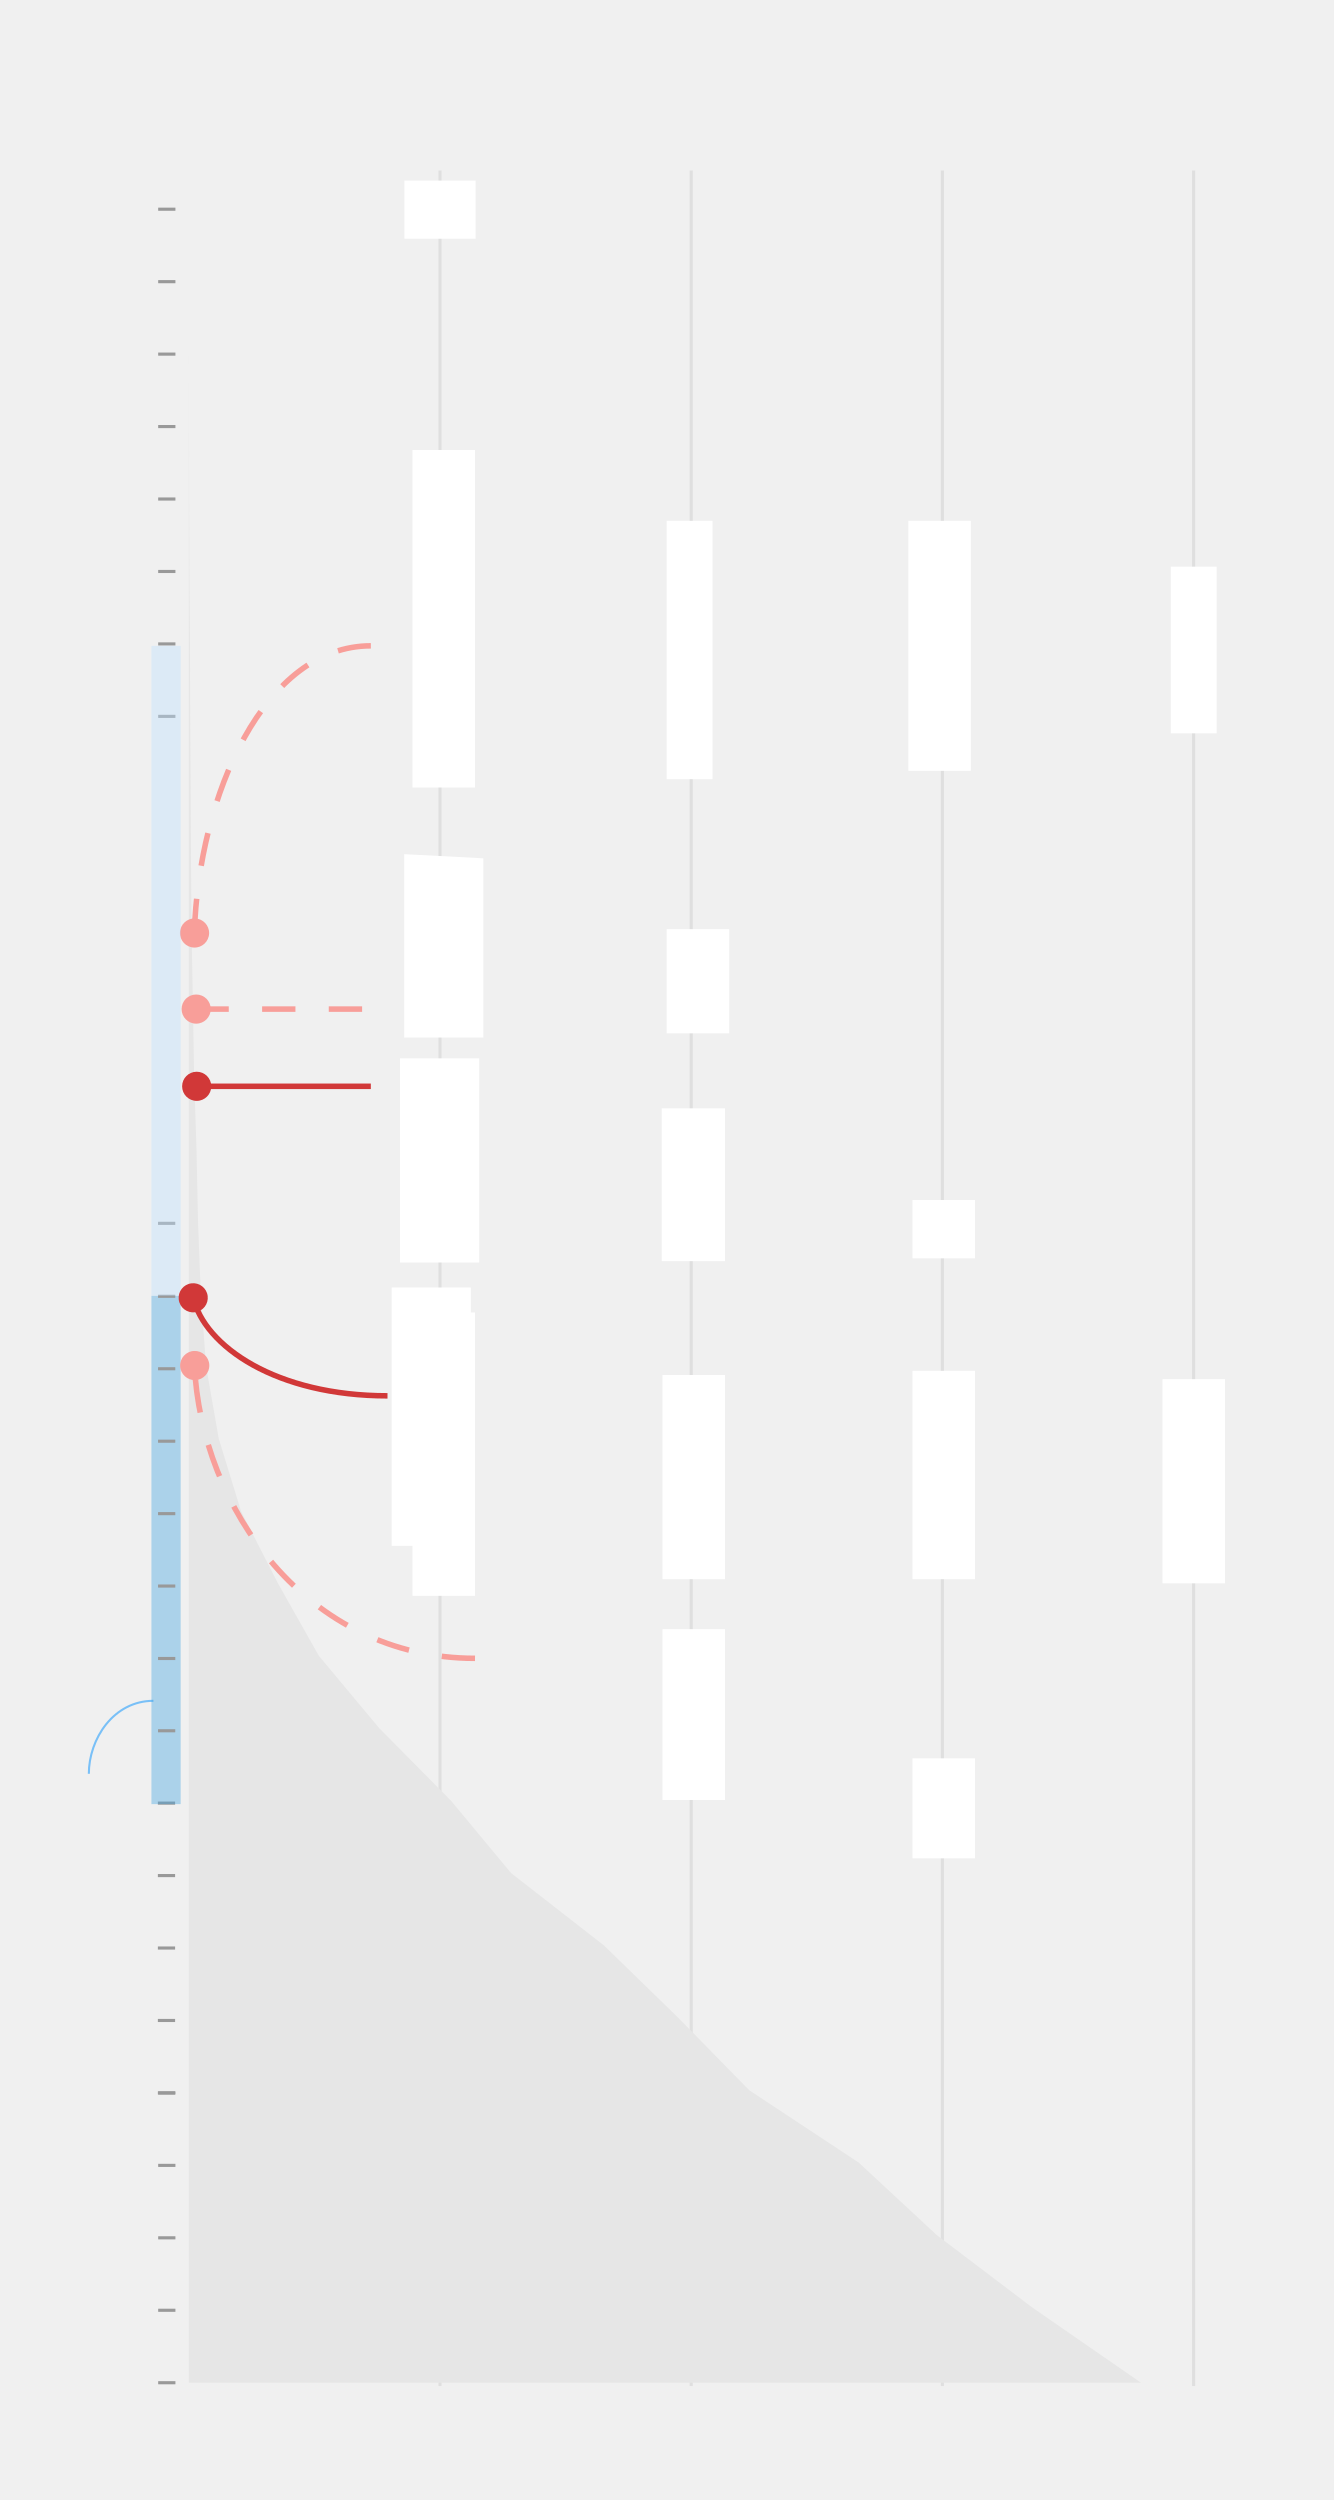
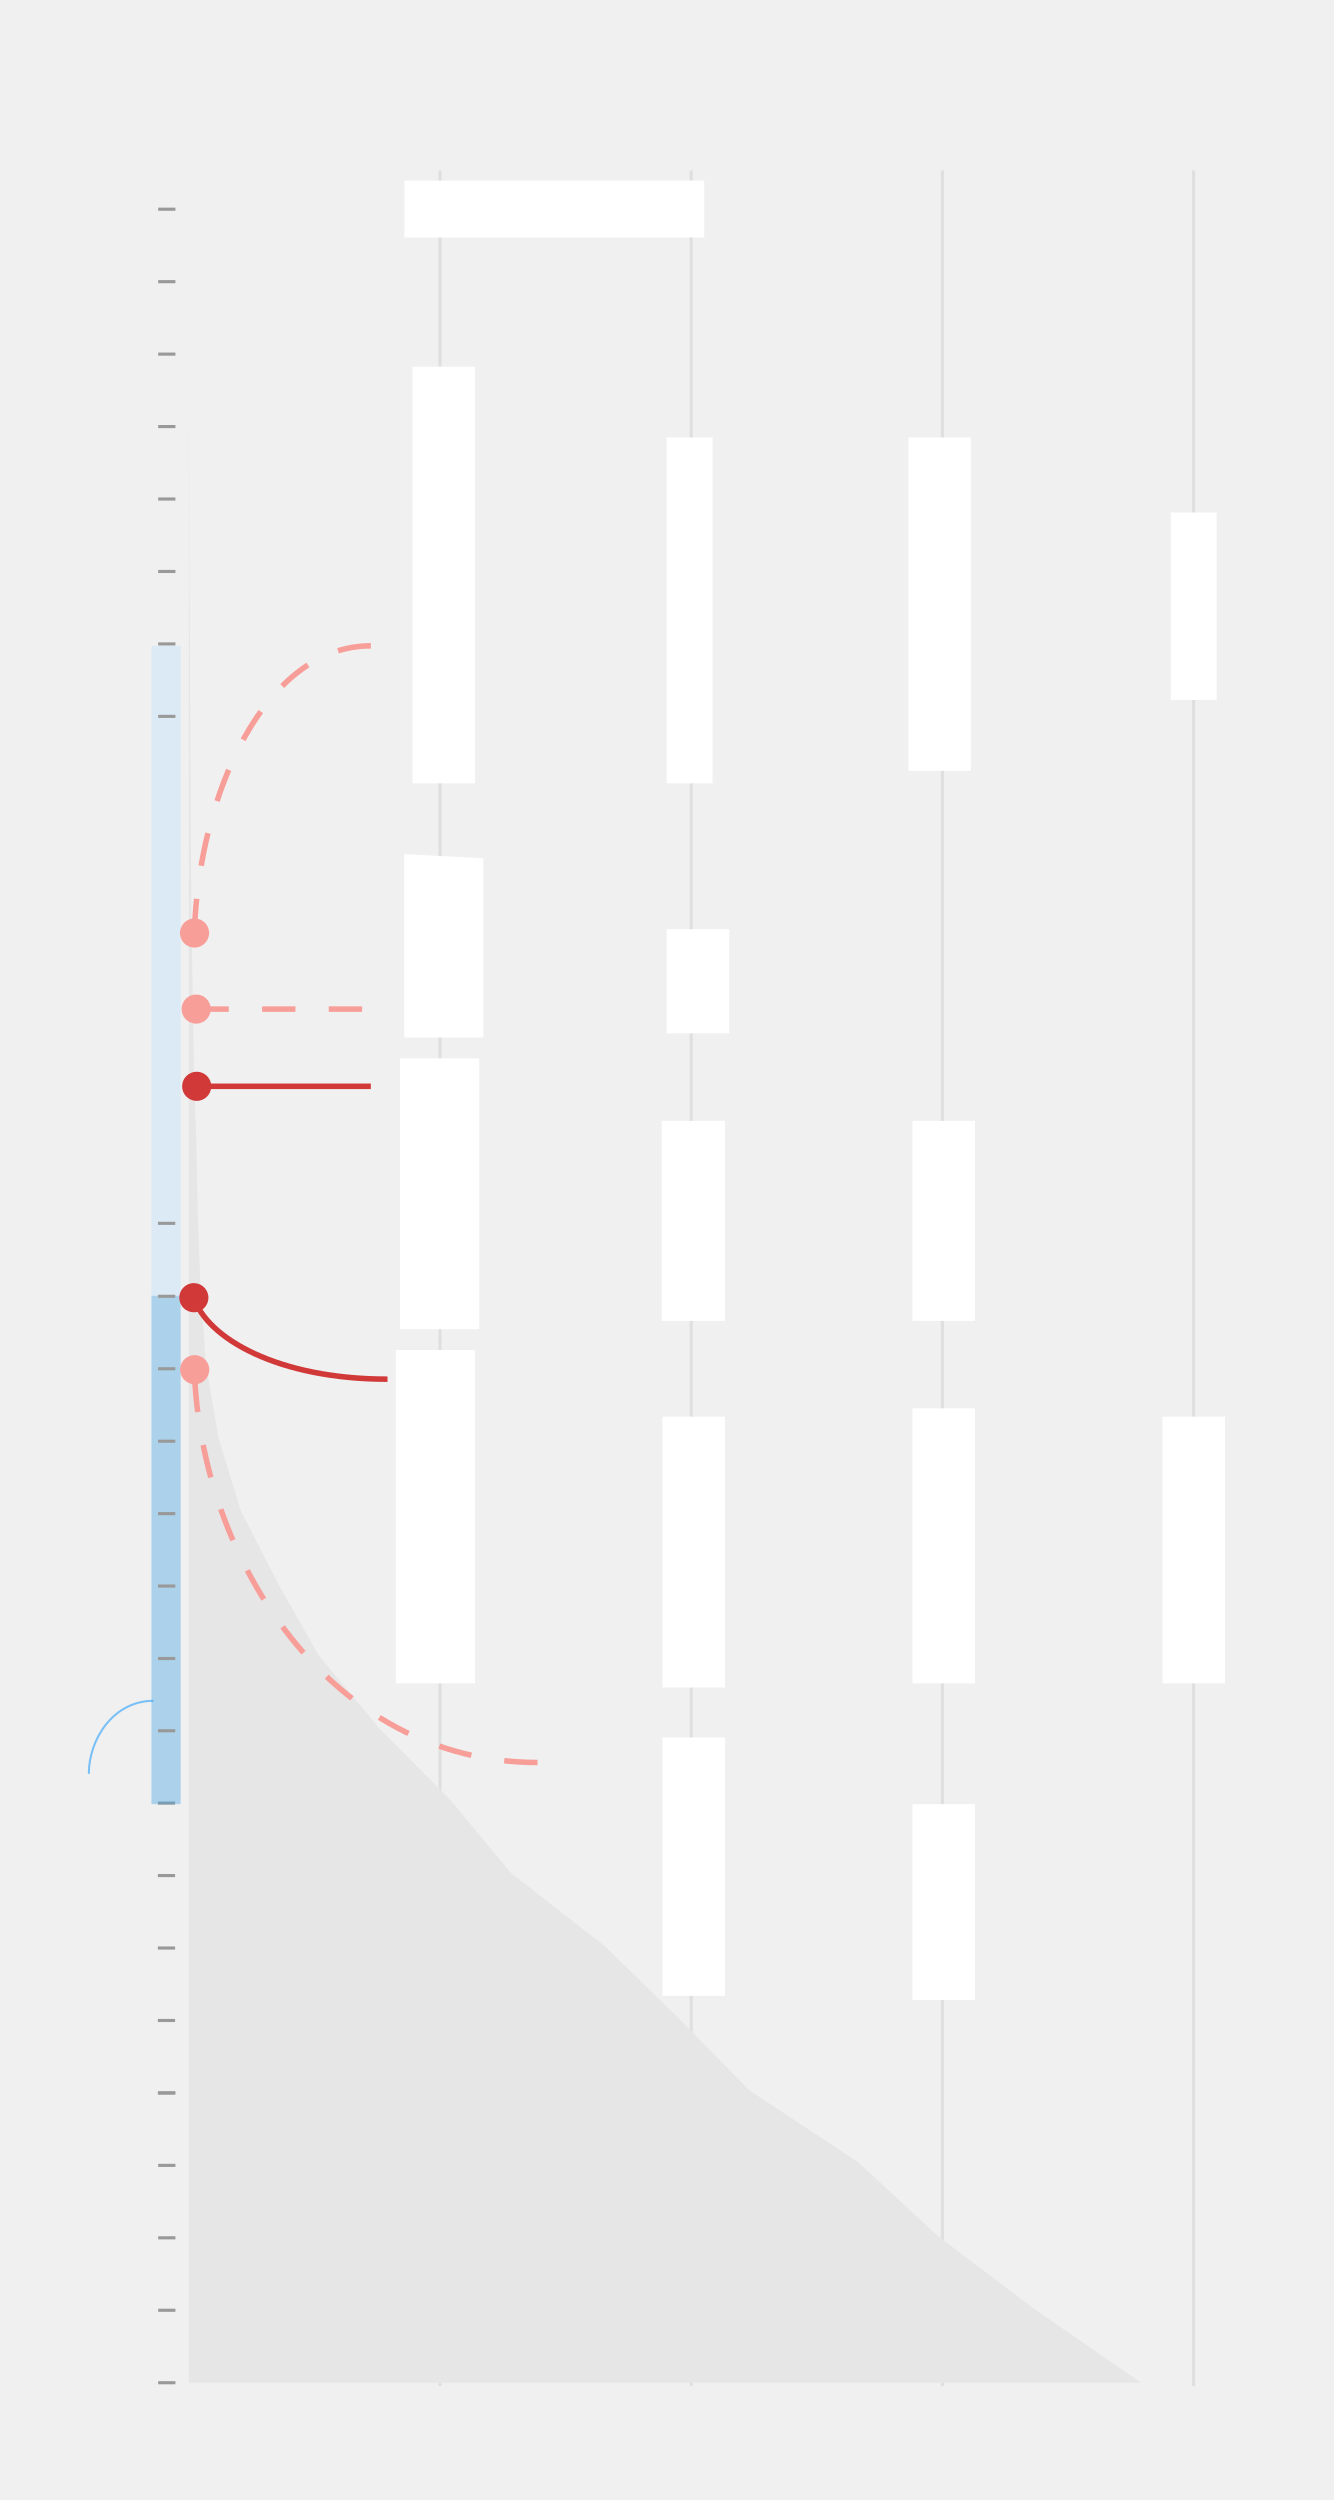
<svg xmlns="http://www.w3.org/2000/svg" version="1.2" baseProfile="tiny" id="g-penn-mobile-img" x="0px" y="0px" viewBox="0 0 320 600" xml:space="preserve">
  <g>
+     <rect style="opacity:0.4;" x="-38.15" y="229.489" transform="matrix(-3.107446e-08 1 -1 -3.107446e-08 272.85 193.1497)" fill="#BDE1FF" width="156.001" height="7.022" />
    <line style="opacity:0.2;" fill="none" stroke="#999999" stroke-width="0.75" stroke-miterlimit="10" x1="165.89" y1="572.644" x2="165.89" y2="40.927" />
    <line style="opacity:0.2;" fill="none" stroke="#999999" stroke-width="0.75" stroke-miterlimit="10" x1="226.177" y1="572.644" x2="226.177" y2="40.927" />
-     <rect x="219" y="422" fill="#FFFFFF" width="15" height="24" />
-     <rect x="159" y="391" fill="#FFFFFF" width="15" height="41" />
+     <rect x="219" y="433" fill="#FFFFFF" width="15" height="47" />
+     <rect x="159" y="417" fill="#FFFFFF" width="15" height="62" />
    <line style="opacity:0.2;" fill="none" stroke="#999999" stroke-width="0.75" stroke-miterlimit="10" x1="105.603" y1="572.644" x2="105.603" y2="40.927" />
-     <rect x="99" y="315" fill="#FFFFFF" width="15" height="68" />
    <line style="opacity:0.2;" fill="none" stroke="#999999" stroke-width="0.75" stroke-miterlimit="10" x1="286.464" y1="572.644" x2="286.464" y2="40.927" />
-     <rect x="279" y="331" fill="#FFFFFF" width="15" height="49" />
-     <rect x="94" y="309" fill="#FFFFFF" width="19" height="62" />
-     <rect x="219" y="329" fill="#FFFFFF" width="15" height="50" />
-     <rect x="159" y="330" fill="#FFFFFF" width="15" height="49" />
-     <rect x="281" y="136" fill="#FFFFFF" width="11" height="40" />
-     <rect x="160" y="125" fill="#FFFFFF" width="11" height="62" />
+     <rect x="279" y="340" fill="#FFFFFF" width="15" height="64" />
+     <rect x="95" y="324" fill="#FFFFFF" width="19" height="80" />
+     <rect x="219" y="338" fill="#FFFFFF" width="15" height="66" />
+     <rect x="159" y="340" fill="#FFFFFF" width="15" height="65" />
+     <rect x="281" y="123" fill="#FFFFFF" width="11" height="45" />
+     <rect x="160" y="105" fill="#FFFFFF" width="11" height="83" />
    <polyline fill="#E6E6E6" points="45.323,49.863 45.323,67.241 45.328,84.619 45.353,101.996 45.388,119.374 45.452,136.752    45.586,154.115 45.641,171.493 45.75,188.871 45.839,206.249 45.973,223.626 46.3,241.004 46.588,258.382 47.158,275.76    47.525,293.137 48.185,310.515 49.46,327.893 52.5,345.271 57.831,362.648 66.724,380.026 76.529,397.404 91.03,414.782    108.23,432.159 122.662,449.537 144.965,466.915 162.809,484.293 179.83,501.671 206.131,519.048 224.828,536.426 247.751,553.804    273.843,571.854 45.323,571.854 45.323,115.669  " />
    <path fill="#E3DACB" stroke="#E3DACB" stroke-width="5" stroke-linecap="round" stroke-linejoin="round" stroke-miterlimit="10" d="   M69.413,178.886" />
    <line fill="none" stroke="#999999" stroke-width="0.75" stroke-miterlimit="10" x1="37.963" y1="50.212" x2="42.101" y2="50.212" />
    <line fill="none" stroke="#999999" stroke-width="0.75" stroke-miterlimit="10" x1="37.963" y1="67.6" x2="42.101" y2="67.6" />
-     <rect x="97.064" y="43.341" fill="#FFFFFF" width="17.077" height="13.958" />
+     <rect x="97.064" y="43.341" fill="#FFFFFF" width="71.936" height="13.659" />
    <line fill="none" stroke="#999999" stroke-width="0.75" stroke-miterlimit="10" x1="37.963" y1="84.988" x2="42.101" y2="84.988" />
    <line fill="none" stroke="#999999" stroke-width="0.75" stroke-miterlimit="10" x1="37.963" y1="102.376" x2="42.101" y2="102.376" />
    <line fill="none" stroke="#999999" stroke-width="0.75" stroke-miterlimit="10" x1="37.963" y1="119.765" x2="42.101" y2="119.765" />
    <line fill="none" stroke="#999999" stroke-width="0.75" stroke-miterlimit="10" x1="37.963" y1="137.153" x2="42.101" y2="137.153" />
    <line fill="none" stroke="#999999" stroke-width="0.75" stroke-miterlimit="10" x1="37.963" y1="154.541" x2="42.101" y2="154.541" />
    <line fill="none" stroke="#999999" stroke-width="0.75" stroke-miterlimit="10" x1="37.963" y1="171.929" x2="42.101" y2="171.929" />
    <line fill="none" stroke="#999999" stroke-width="0.75" stroke-miterlimit="10" x1="37.964" y1="502.302" x2="42.101" y2="502.302" />
    <line fill="none" stroke="#999999" stroke-width="0.75" stroke-miterlimit="10" x1="37.964" y1="519.69" x2="42.101" y2="519.69" />
    <line fill="none" stroke="#999999" stroke-width="0.75" stroke-miterlimit="10" x1="37.964" y1="537.078" x2="42.101" y2="537.078" />
    <line fill="none" stroke="#999999" stroke-width="0.75" stroke-miterlimit="10" x1="37.964" y1="554.466" x2="42.101" y2="554.466" />
    <line fill="none" stroke="#999999" stroke-width="0.75" stroke-miterlimit="10" x1="37.964" y1="571.854" x2="42.101" y2="571.854" />
    <path fill="none" stroke="#79C0F7" stroke-width="0.5" stroke-miterlimit="10" d="M36.819,408.195   c-9.581,0-15.498,9.17-15.498,17.516" />
    <line fill="none" stroke="#999999" stroke-width="0.75" stroke-miterlimit="10" x1="37.888" y1="432.75" x2="42.026" y2="432.75" />
    <line fill="none" stroke="#999999" stroke-width="0.75" stroke-miterlimit="10" x1="37.888" y1="450.138" x2="42.026" y2="450.138" />
    <line fill="none" stroke="#999999" stroke-width="0.75" stroke-miterlimit="10" x1="37.888" y1="467.526" x2="42.026" y2="467.526" />
    <line fill="none" stroke="#999999" stroke-width="0.75" stroke-miterlimit="10" x1="37.888" y1="484.914" x2="42.026" y2="484.914" />
    <line fill="none" stroke="#999999" stroke-width="0.75" stroke-miterlimit="10" x1="37.888" y1="502.302" x2="42.026" y2="502.302" />
    <rect style="opacity:0.4;" x="-21.15" y="368.489" transform="matrix(-2.490831e-06 1 -1 -2.490831e-06 411.8492 332.1507)" fill="#44A6E0" width="121.999" height="7.022" />
    <line fill="none" stroke="#999999" stroke-width="0.75" stroke-miterlimit="10" x1="37.926" y1="293.602" x2="42.063" y2="293.602" />
    <line fill="none" stroke="#999999" stroke-width="0.75" stroke-miterlimit="10" x1="37.926" y1="415.384" x2="42.063" y2="415.384" />
    <line fill="none" stroke="#999999" stroke-width="0.75" stroke-miterlimit="10" x1="37.931" y1="311.112" x2="42.069" y2="311.112" />
    <line fill="none" stroke="#999999" stroke-width="0.75" stroke-miterlimit="10" x1="37.931" y1="328.5" x2="42.069" y2="328.5" />
    <line fill="none" stroke="#999999" stroke-width="0.75" stroke-miterlimit="10" x1="37.931" y1="345.888" x2="42.069" y2="345.888" />
-     <rect x="99" y="108" fill="#FFFFFF" width="15" height="81" />
-     <rect x="218" y="125" fill="#FFFFFF" width="15" height="60" />
+     <rect x="99" y="88" fill="#FFFFFF" width="15" height="100" />
+     <rect x="218" y="105" fill="#FFFFFF" width="15" height="80" />
    <line fill="none" stroke="#999999" stroke-width="0.75" stroke-miterlimit="10" x1="37.931" y1="363.276" x2="42.069" y2="363.276" />
    <line fill="none" stroke="#999999" stroke-width="0.75" stroke-miterlimit="10" x1="37.931" y1="380.65" x2="42.069" y2="380.65" />
    <line fill="none" stroke="#999999" stroke-width="0.75" stroke-miterlimit="10" x1="37.931" y1="398.038" x2="42.069" y2="398.038" />
    <polygon fill="#FFFFFF" points="116,249 97,249 97,205 116,206  " />
-     <rect x="96" y="254" fill="#FFFFFF" width="19" height="49" />
+     <rect x="96" y="254" fill="#FFFFFF" width="19" height="65" />
    <rect x="160" y="223" fill="#FFFFFF" width="15" height="25" />
    <g>
      <path fill="none" stroke="#F89E99" stroke-width="1.33" stroke-miterlimit="10" stroke-dasharray="8,8" d="M89,155    c-25.382,0-41.366,35.525-42.363,69.096" />
      <g>
        <path fill="#F89E99" d="M43.189,223.82c-0.056,1.932,1.465,3.544,3.398,3.6c1.932,0.056,3.544-1.465,3.6-3.398     c0.056-1.932-1.465-3.544-3.398-3.6C44.858,220.366,43.245,221.888,43.189,223.82z" />
      </g>
    </g>
    <g>
      <line fill="none" stroke="#F89E99" stroke-width="1.33" stroke-miterlimit="10" stroke-dasharray="8,8" x1="46.906" y1="242.18" x2="93" y2="242.179" />
      <g>
        <path fill="#F89E99" d="M47.081,245.68c-1.933,0-3.5-1.567-3.5-3.5c0-1.933,1.567-3.5,3.5-3.5c1.933,0,3.5,1.567,3.5,3.5     S49.014,245.68,47.081,245.68z" />
      </g>
    </g>
-     <rect x="158.813" y="266" fill="#FFFFFF" width="15.187" height="36.67" />
-     <rect x="219" y="288" fill="#FFFFFF" width="15" height="14" />
+     <rect x="158.813" y="269" fill="#FFFFFF" width="15.187" height="48" />
+     <rect x="219" y="269" fill="#FFFFFF" width="15" height="48" />
    <g>
      <line fill="none" stroke="#D13838" stroke-width="1.33" stroke-miterlimit="10" x1="47.031" y1="260.714" x2="89" y2="260.714" />
      <g>
        <path fill="#D13838" d="M47.206,264.214c-1.933,0-3.5-1.567-3.5-3.5c0-1.933,1.567-3.5,3.5-3.5s3.5,1.567,3.5,3.5     C50.707,262.647,49.139,264.214,47.206,264.214z" />
      </g>
    </g>
    <g>
-       <path fill="none" stroke="#F89E99" stroke-width="1.33" stroke-miterlimit="10" stroke-dasharray="8,8" d="M114,398    c-40.373,0-65.788-36.231-67.346-70.447" />
+       <path fill="none" stroke="#F89E99" stroke-width="1.33" stroke-miterlimit="10" stroke-dasharray="8,8" d="M129,423    c-49.747,0-80.917-48.785-82.369-94.446" />
      <g>
-         <path fill="#F89E99" d="M50.233,327.568c-0.087-1.931-1.724-3.426-3.655-3.339c-1.931,0.087-3.426,1.724-3.339,3.655     c0.087,1.931,1.724,3.426,3.655,3.339C48.825,331.135,50.32,329.499,50.233,327.568z" />
+         <path fill="#F89E99" d="M50.221,328.581c-0.081-1.931-1.712-3.432-3.643-3.352c-1.931,0.081-3.432,1.712-3.352,3.643     c0.081,1.931,1.712,3.432,3.643,3.351C48.801,332.143,50.302,330.512,50.221,328.581z" />
      </g>
    </g>
-     <rect style="opacity:0.4;" x="-38.15" y="229.489" transform="matrix(-3.107446e-08 1 -1 -3.107446e-08 272.85 193.1497)" fill="#BDE1FF" width="156.001" height="7.022" />
    <g>
-       <path fill="none" stroke="#D13838" stroke-width="1.33" stroke-miterlimit="10" d="M93,335c-26.621,0-43.926-11.832-46.679-23.697    " />
+       <path fill="none" stroke="#D13838" stroke-width="1.33" stroke-miterlimit="10" d="M93,331c-26.208,0-43.387-9.768-46.54-19.716" />
      <g>
-         <path fill="#D13838" d="M49.842,311.041c-0.239-1.918-1.988-3.28-3.906-3.041c-1.918,0.239-3.28,1.988-3.041,3.906     c0.239,1.918,1.988,3.28,3.906,3.041C48.719,314.708,50.081,312.959,49.842,311.041z" />
+         <path fill="#D13838" d="M49.976,310.86c-0.326-1.905-2.135-3.186-4.041-2.86c-1.905,0.326-3.186,2.135-2.86,4.04     c0.326,1.905,2.135,3.186,4.04,2.86C49.021,314.575,50.302,312.765,49.976,310.86z" />
      </g>
    </g>
  </g>
  <style>
#g-penn-mobile-img rect, #g-penn-mobile-img circle, #g-penn-mobile-img path, #g-penn-mobile-img line, #g-penn-mobile-img polyline { vector-effect: non-scaling-stroke; }
</style>
</svg>
